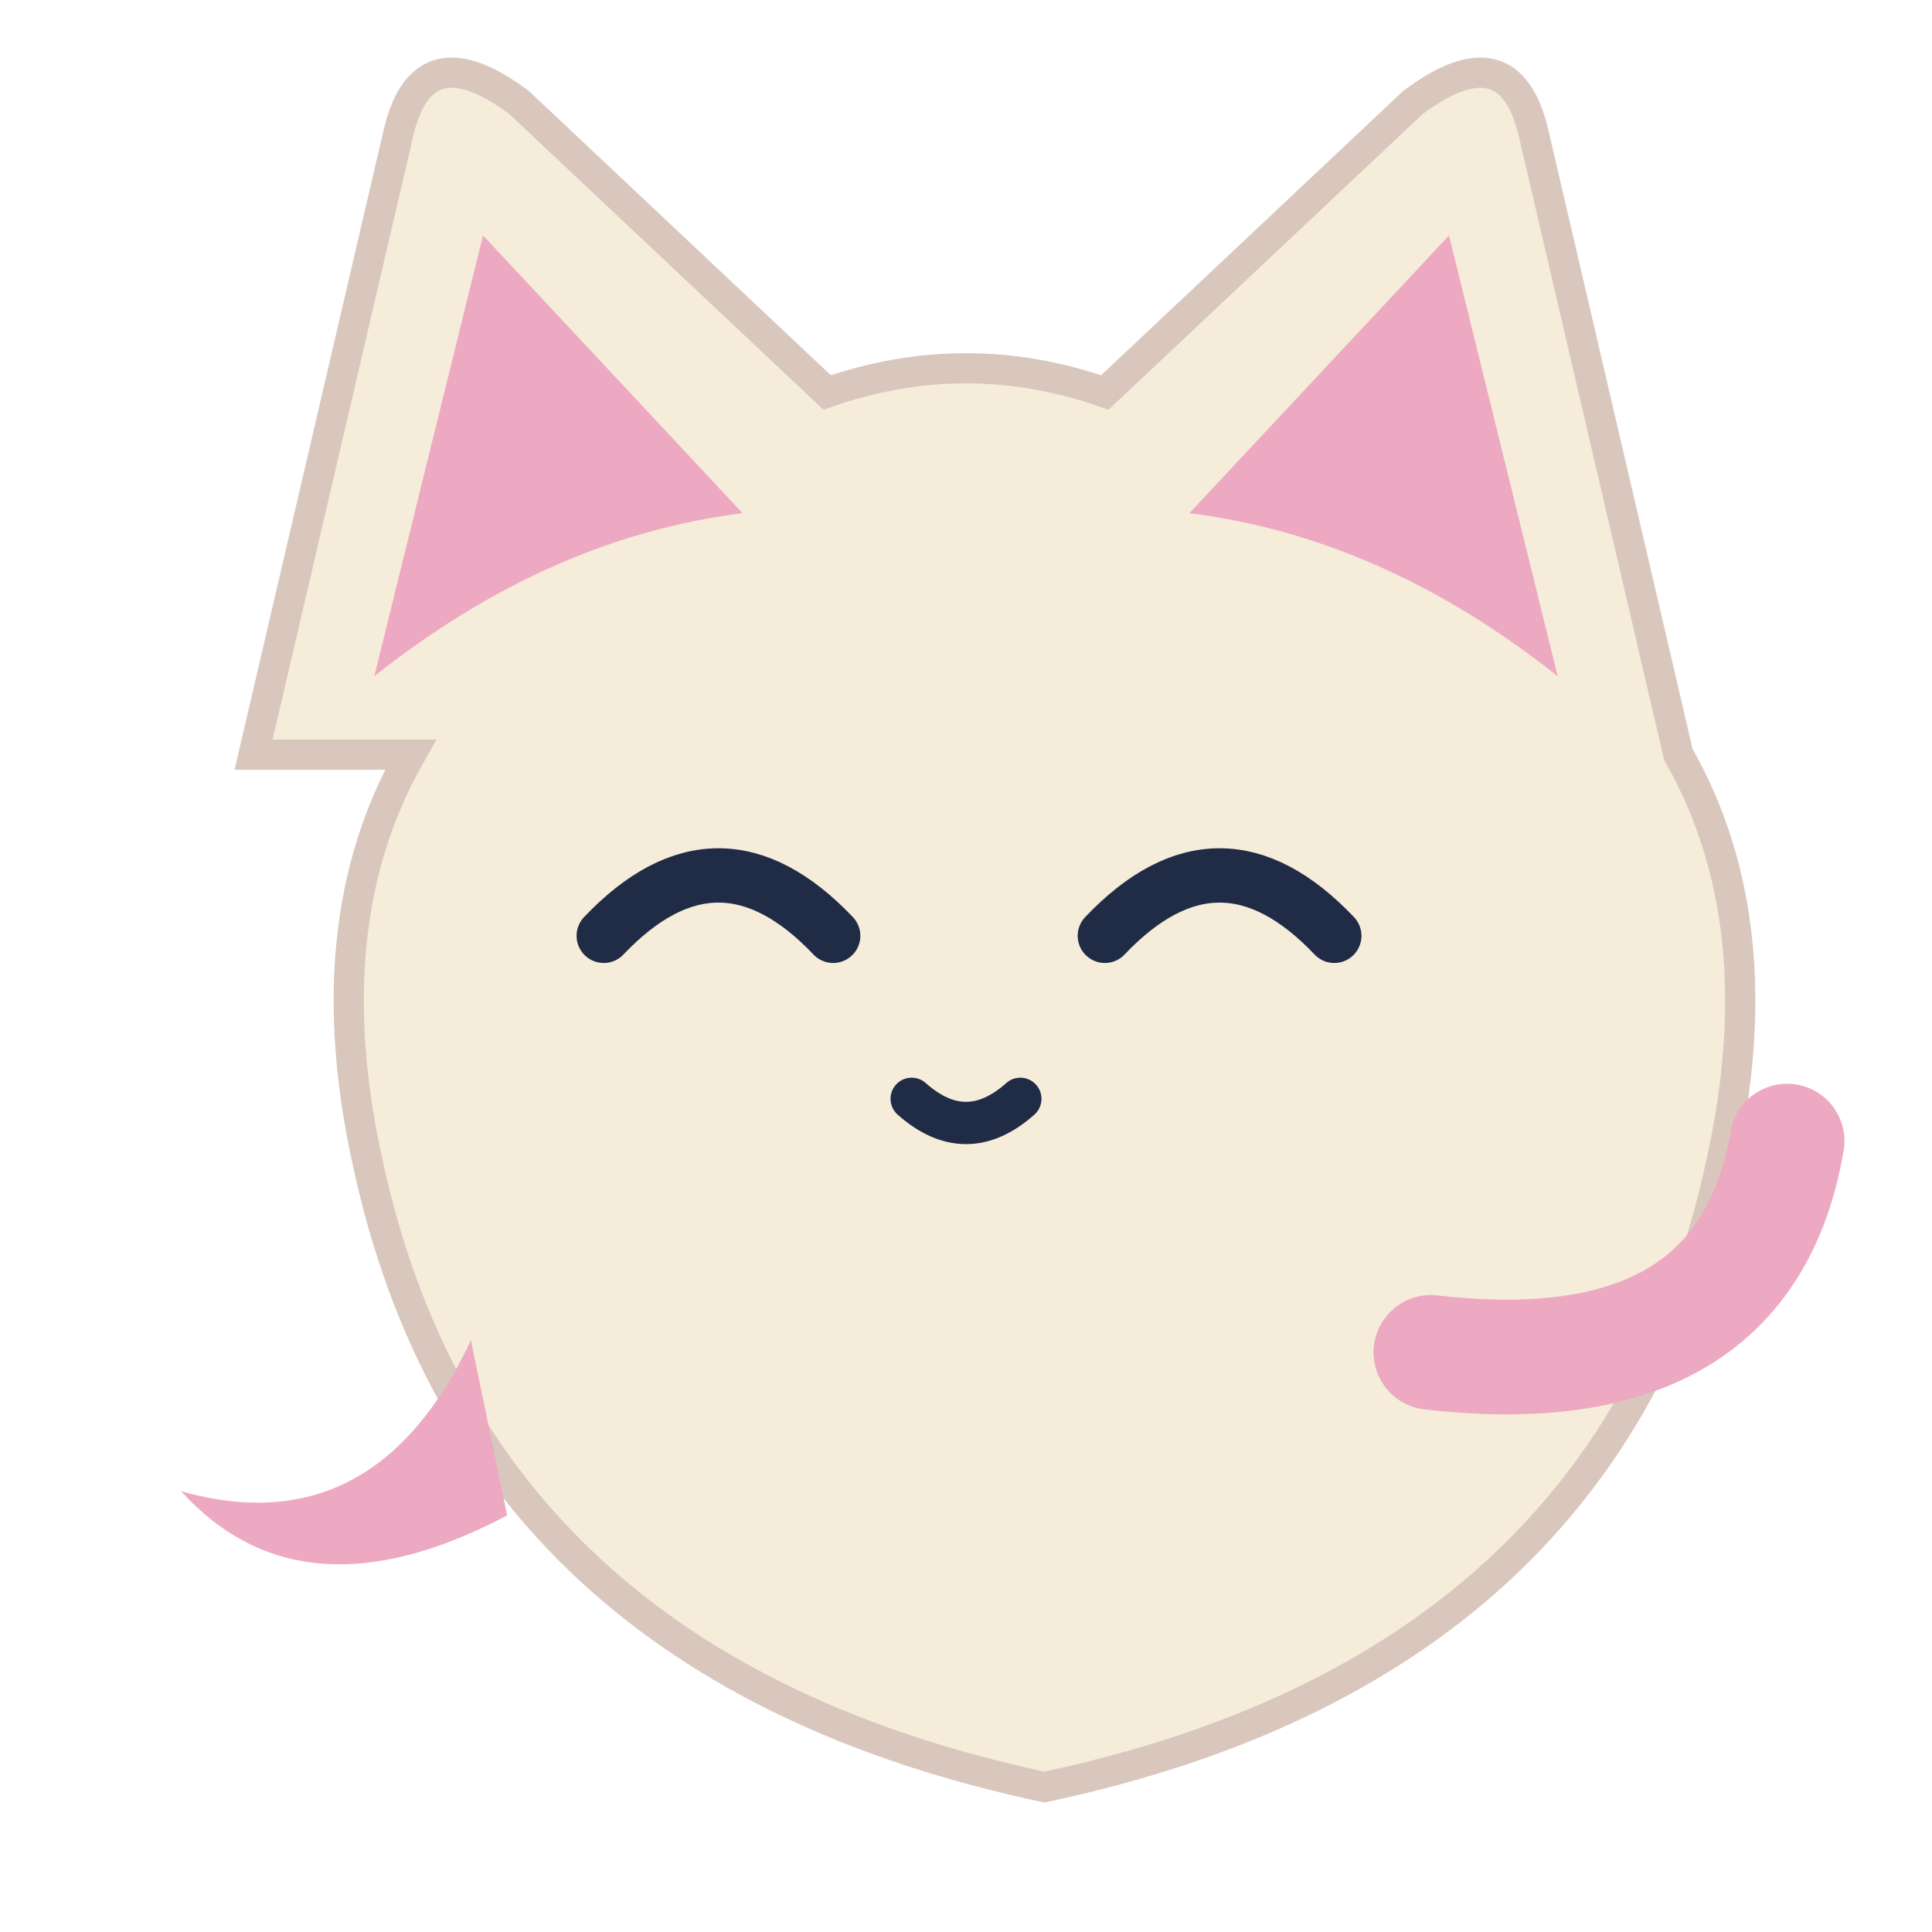
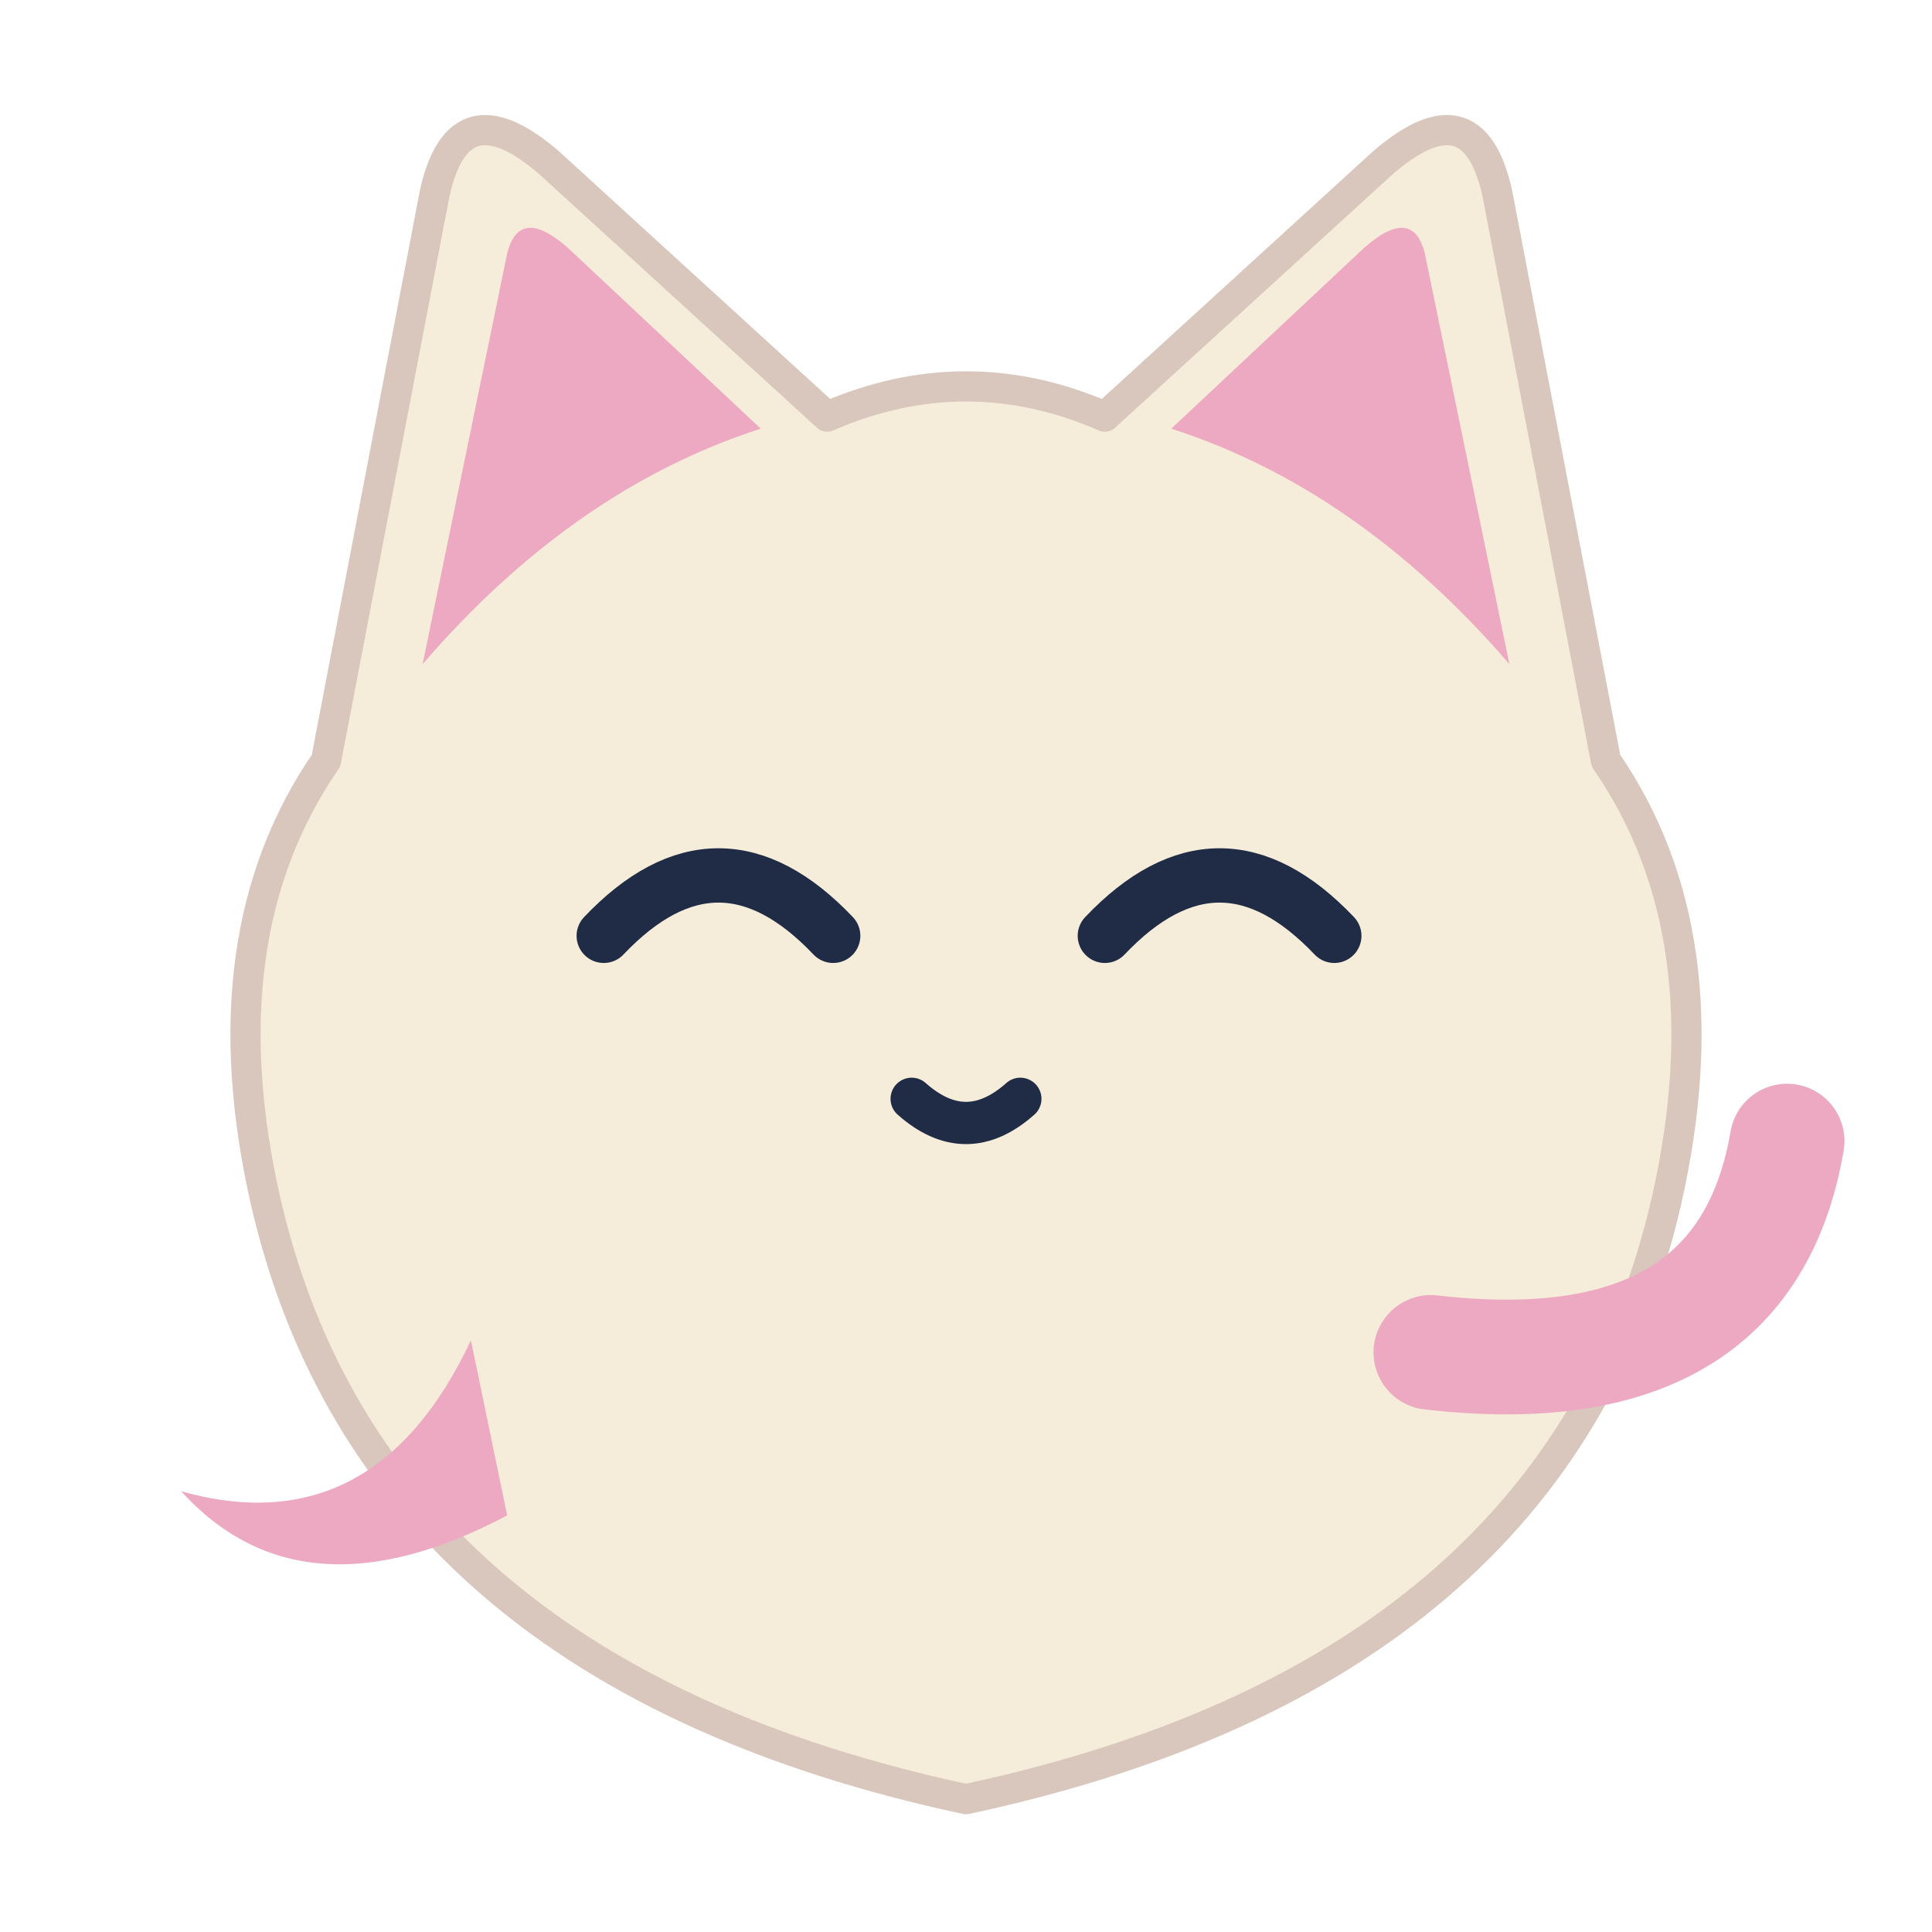
<svg xmlns="http://www.w3.org/2000/svg" viewBox="0 0 320 320">
-   <path d="M42 125 66 22q4-17 20-5l51 48q23-8 46 0l51-48q16-12 20 5l24 103q16 28 7 68-18 83-112 103Q79 276 61 193q-9-40 7-68Z" fill="#f5ecda" stroke="#d9c7bd" stroke-width="5" />
-   <path d="m62 112 18-73 43 46q-32 4-61 27Zm196 0-18-73-43 46q32 4 61 27Z" fill="#eda9c1" />
+   <path d="M54 126 72 32q4-18 19-5l46 42q23-10 46 0l46-42q15-13 19 5l18 94q20 29 10 73-18 78-116 99-98-21-116-99-10-44 10-73Z" fill="#f5ecda" stroke="#d9c7bd" stroke-width="5" stroke-linejoin="round" />
+   <path d="M70 110 84 42q2-8 10-1l32 30q-31 10-56 39Zm180 0-14-68q-2-8-10-1l-32 30q31 10 56 39Z" fill="#eda9c1" />
  <path d="M100 155q19-20 38 0m45 0q19-20 38 0" fill="none" stroke="#202b46" stroke-width="9" stroke-linecap="round" />
  <path d="M151 182q9 8 18 0" fill="none" stroke="#202b46" stroke-width="7" stroke-linecap="round" />
  <path d="M237 224q52 6 59-35" fill="none" stroke="#eda9c1" stroke-width="19" stroke-linecap="round" />
  <path d="M78 222q-16 34-48 25 20 22 54 4" fill="#eda9c1" />
</svg>
